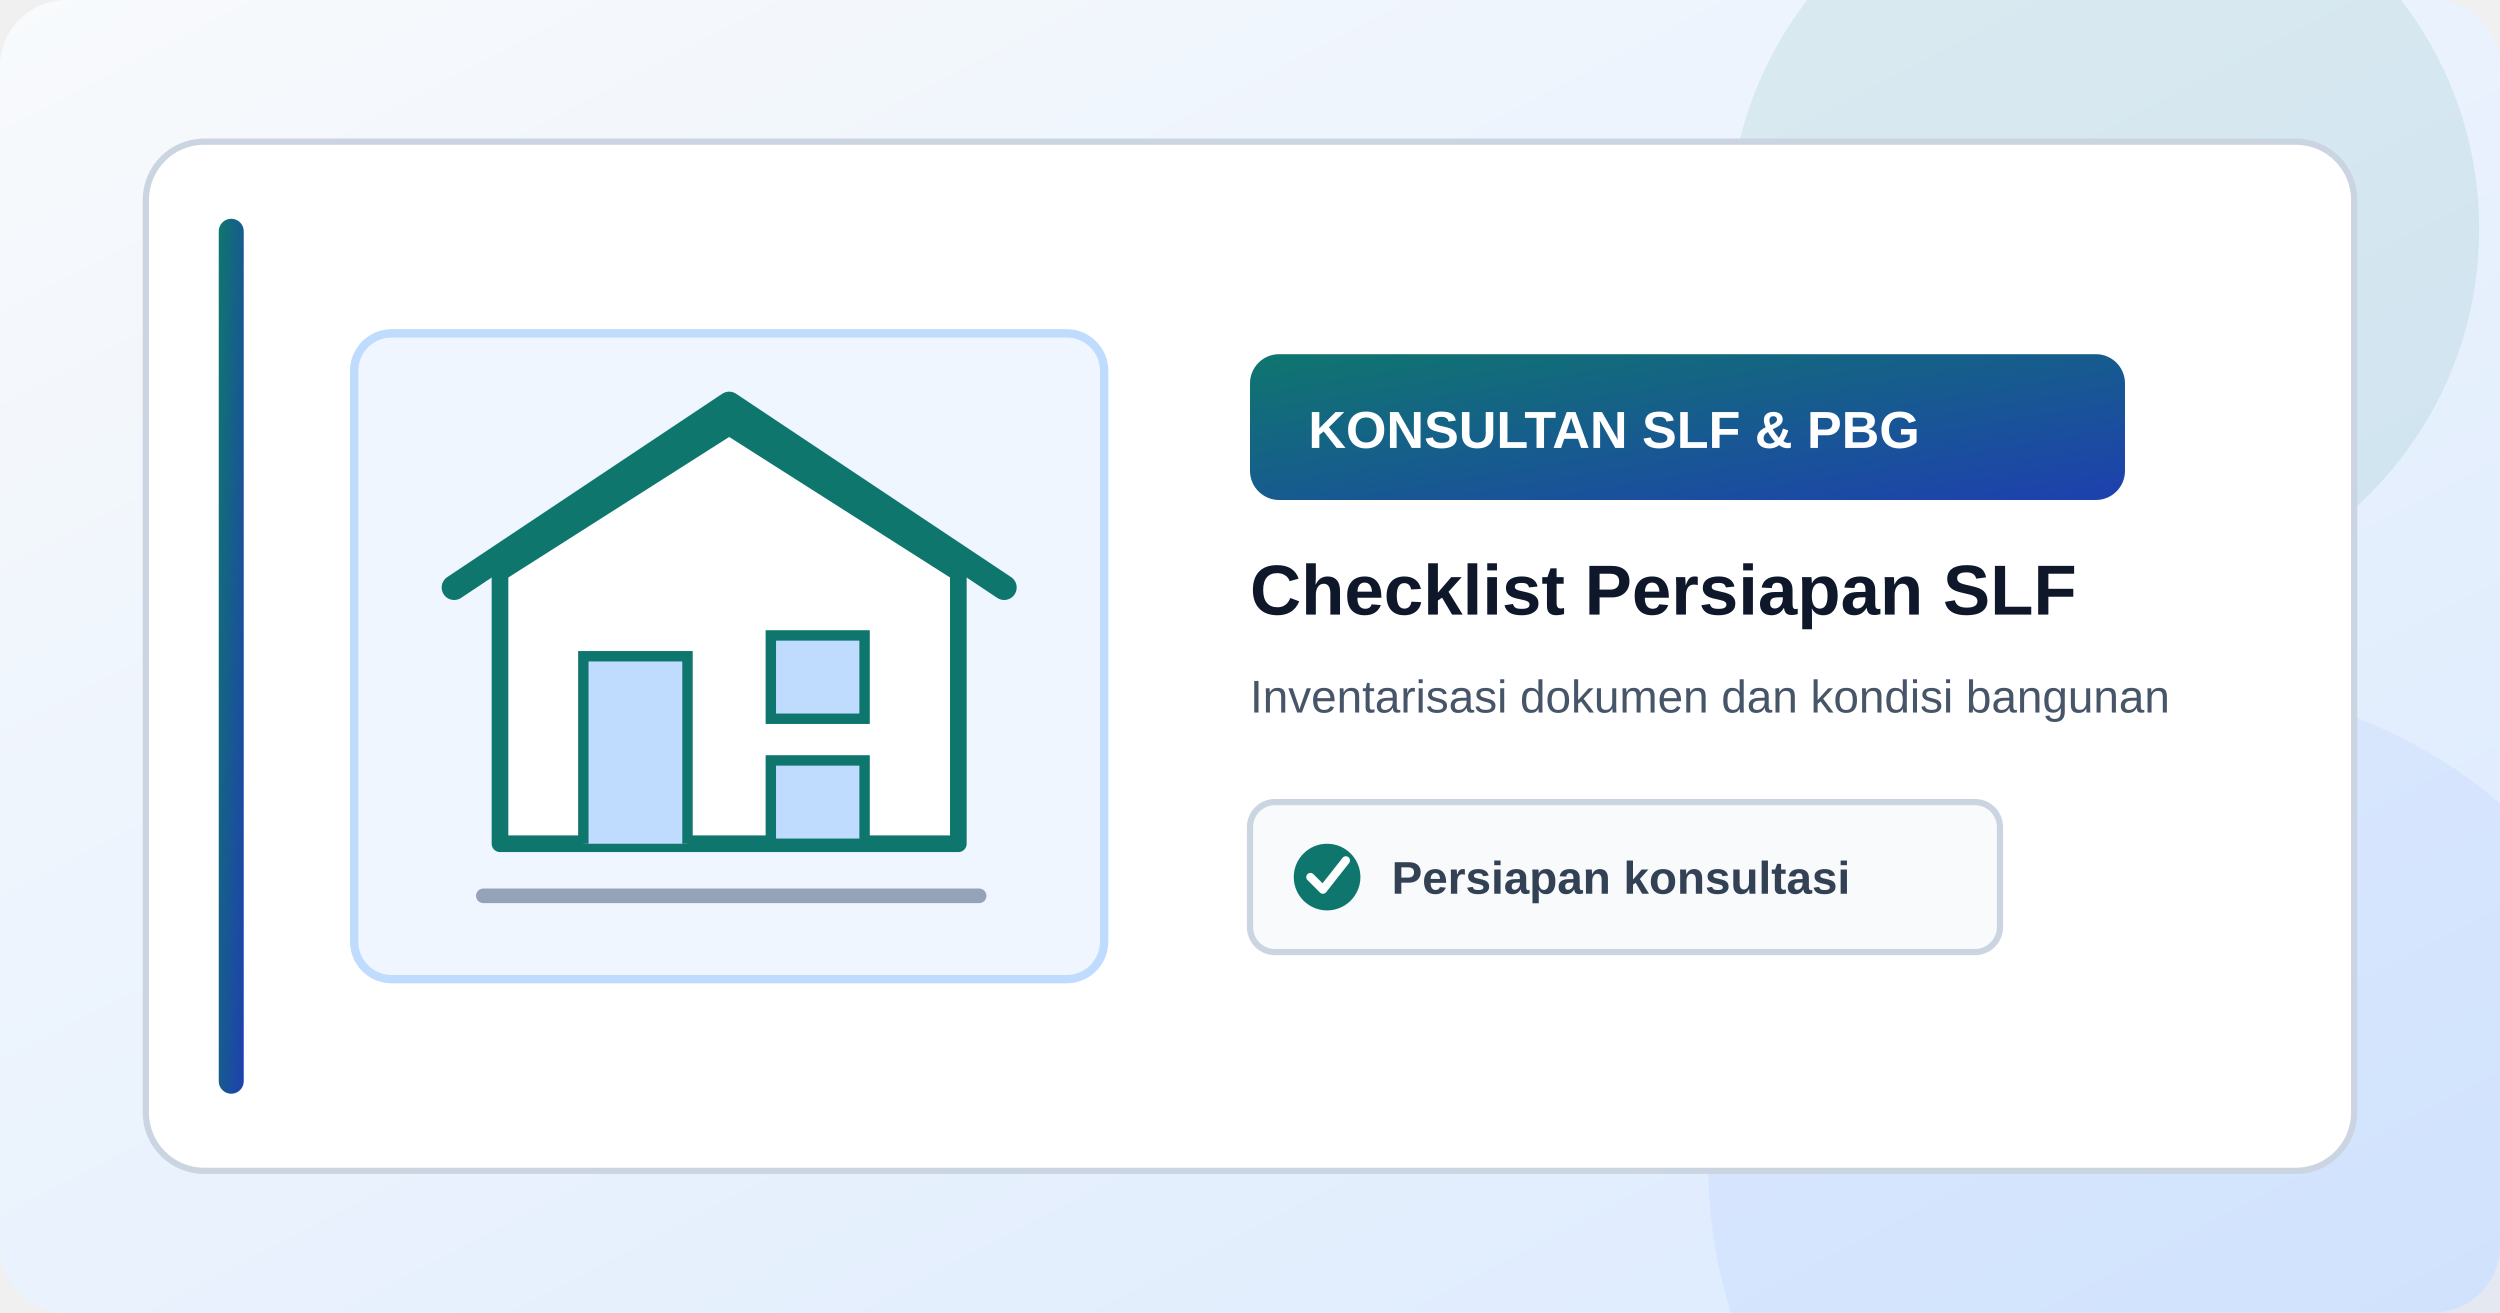
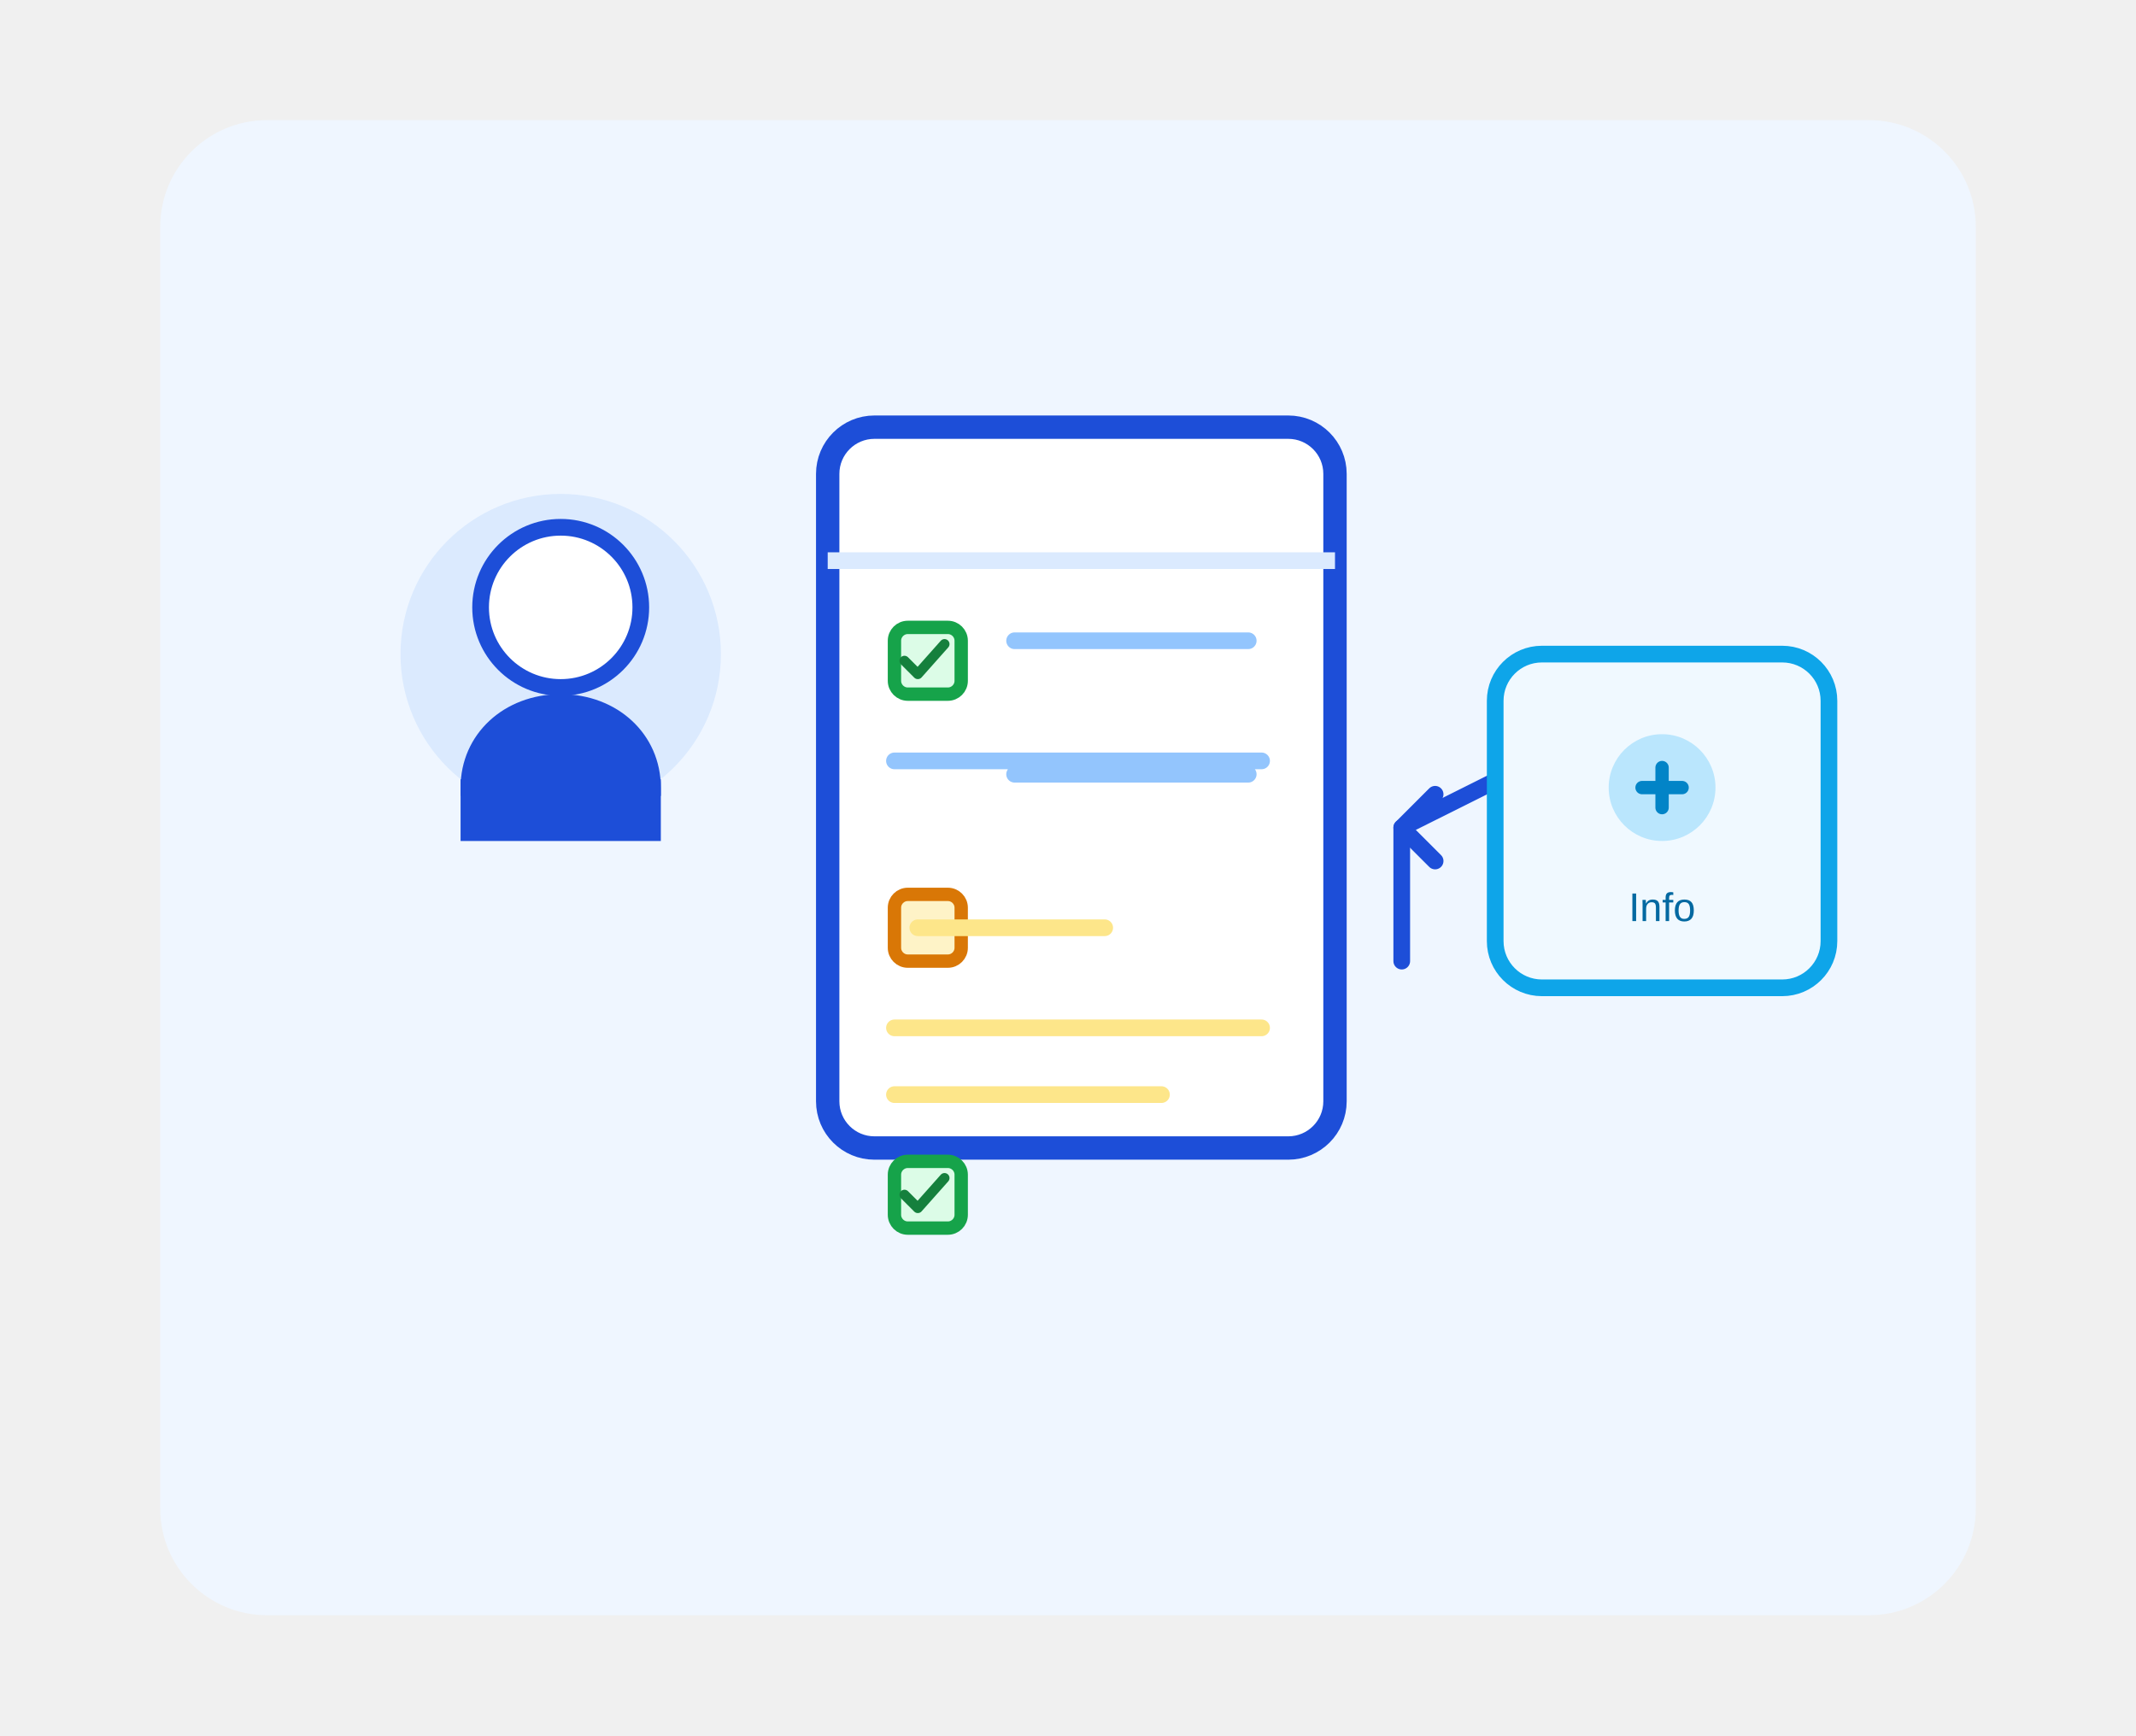
- <svg xmlns="http://www.w3.org/2000/svg" viewBox="0 0 1200 630" role="img" aria-labelledby="title desc">
-   <defs>
-     <linearGradient id="bg" x1="0" y1="0" x2="1" y2="1">
-       <stop stop-color="#f8fafc" />
-       <stop offset="1" stop-color="#dbeafe" />
-     </linearGradient>
-     <linearGradient id="accent" x1="0" y1="0" x2="1" y2="1">
-       <stop stop-color="#0f766e" />
-       <stop offset="1" stop-color="#1e40af" />
-     </linearGradient>
-   </defs>
-   <rect width="1200" height="630" rx="32" fill="url(#bg)" />
-   <circle cx="1010" cy="110" r="180" fill="#0f766e" opacity=".09" />
-   <circle cx="1050" cy="560" r="230" fill="#2563eb" opacity=".06" />
-   <rect x="70" y="68" width="1060" height="494" rx="28" fill="#fff" stroke="#cbd5e1" stroke-width="3" />
-   <rect x="105" y="105" width="12" height="420" rx="6" fill="url(#accent)" />
-   <g transform="translate(170 160)">
-     <rect x="0" y="0" width="360" height="310" rx="18" fill="#eff6ff" stroke="#bfdbfe" stroke-width="4" />
-     <path d="M70 245V115L180 45 290 115V245Z" fill="#fff" stroke="#0f766e" stroke-width="8" stroke-linejoin="round" />
-     <path d="M48 122 180 34 312 122" fill="none" stroke="#0f766e" stroke-width="12" stroke-linecap="round" stroke-linejoin="round" />
-     <path d="M110 245V155H160V245M200 145H245V185H200ZM200 205H245V245H200Z" fill="#bfdbfe" stroke="#0f766e" stroke-width="5" />
-     <path d="M62 270H300" stroke="#94a3b8" stroke-width="7" stroke-linecap="round" />
-   </g>
-   <g transform="translate(600 170)">
-     <rect width="420" height="70" rx="14" fill="url(#accent)" />
-     <text x="28" y="45" font-family="Arial, sans-serif" font-size="25" font-weight="700" fill="#fff">KONSULTAN SLF &amp; PBG</text>
-     <text x="0" y="125" font-family="Arial, sans-serif" font-size="34" font-weight="700" fill="#0f172a">Checklist Persiapan SLF</text>
-     <text x="0" y="172" font-family="Arial, sans-serif" font-size="22" fill="#475569">Inventarisasi dokumen dan kondisi bangunan</text>
-     <g transform="translate(0 215)">
-       <rect width="360" height="72" rx="12" fill="#f8fafc" stroke="#cbd5e1" stroke-width="3" />
-       <circle cx="37" cy="36" r="16" fill="#0f766e" />
-       <path d="m29 36 6 6 11-14" stroke="#fff" stroke-width="4" fill="none" stroke-linecap="round" stroke-linejoin="round" />
-       <text x="68" y="44" font-family="Arial, sans-serif" font-size="22" font-weight="600" fill="#334155">Persiapan konsultasi</text>
-     </g>
-   </g>
+ <svg xmlns="http://www.w3.org/2000/svg" viewBox="0 0 640 520" fill="none" role="img" aria-labelledby="title desc">
+   <rect x="48" y="36" width="544" height="448" rx="32" fill="#EFF6FF" />
+   <circle cx="168" cy="196" r="48" fill="#DBEAFE" />
+   <circle cx="168" cy="182" r="24" fill="#fff" stroke="#1D4ED8" stroke-width="5" />
+   <path d="M138 236c0-16 13-28 30-28s30 12 30 28v16h-60v-16Z" fill="#1D4ED8" />
+   <path d="M138 236h60" stroke="#1D4ED8" stroke-width="5" />
+   <rect x="248" y="128" width="152" height="216" rx="14" fill="#fff" stroke="#1D4ED8" stroke-width="7" />
+   <path d="M248 168H400" stroke="#DBEAFE" stroke-width="5" />
+   <rect x="268" y="188" width="20" height="20" rx="4" fill="#DCFCE7" stroke="#16A34A" stroke-width="4" />
+   <path d="m271 198 4 4 8-9" stroke="#15803D" stroke-width="3" stroke-linecap="round" stroke-linejoin="round" />
+   <path d="M304 192h70M268 228h110M304 232h70" stroke="#93C5FD" stroke-width="5" stroke-linecap="round" />
+   <rect x="268" y="268" width="20" height="20" rx="4" fill="#FEF3C7" stroke="#D97706" stroke-width="4" />
+   <path d="M275 278h56M268 308h110M268 328h80" stroke="#FDE68A" stroke-width="5" stroke-linecap="round" />
+   <rect x="268" y="348" width="20" height="20" rx="4" fill="#DCFCE7" stroke="#16A34A" stroke-width="4" />
+   <path d="m271 358 4 4 8-9" stroke="#15803D" stroke-width="3" stroke-linecap="round" stroke-linejoin="round" />
+   <path d="M420 248l40-20M420 248v40" stroke="#1D4ED8" stroke-width="5" stroke-linecap="round" />
+   <path d="M430 238l-10 10 10 10" stroke="#1D4ED8" stroke-width="5" stroke-linecap="round" stroke-linejoin="round" />
+   <rect x="448" y="196" width="100" height="100" rx="14" fill="#F0F9FF" stroke="#0EA5E9" stroke-width="5" />
+   <circle cx="498" cy="236" r="16" fill="#BAE6FD" />
+   <path d="M492 236h12M498 230v12" stroke="#0284C7" stroke-width="4" stroke-linecap="round" />
+   <text x="498" y="276" text-anchor="middle" font-family="Arial,sans-serif" font-size="12" fill="#0369A1">Info</text>
</svg>
